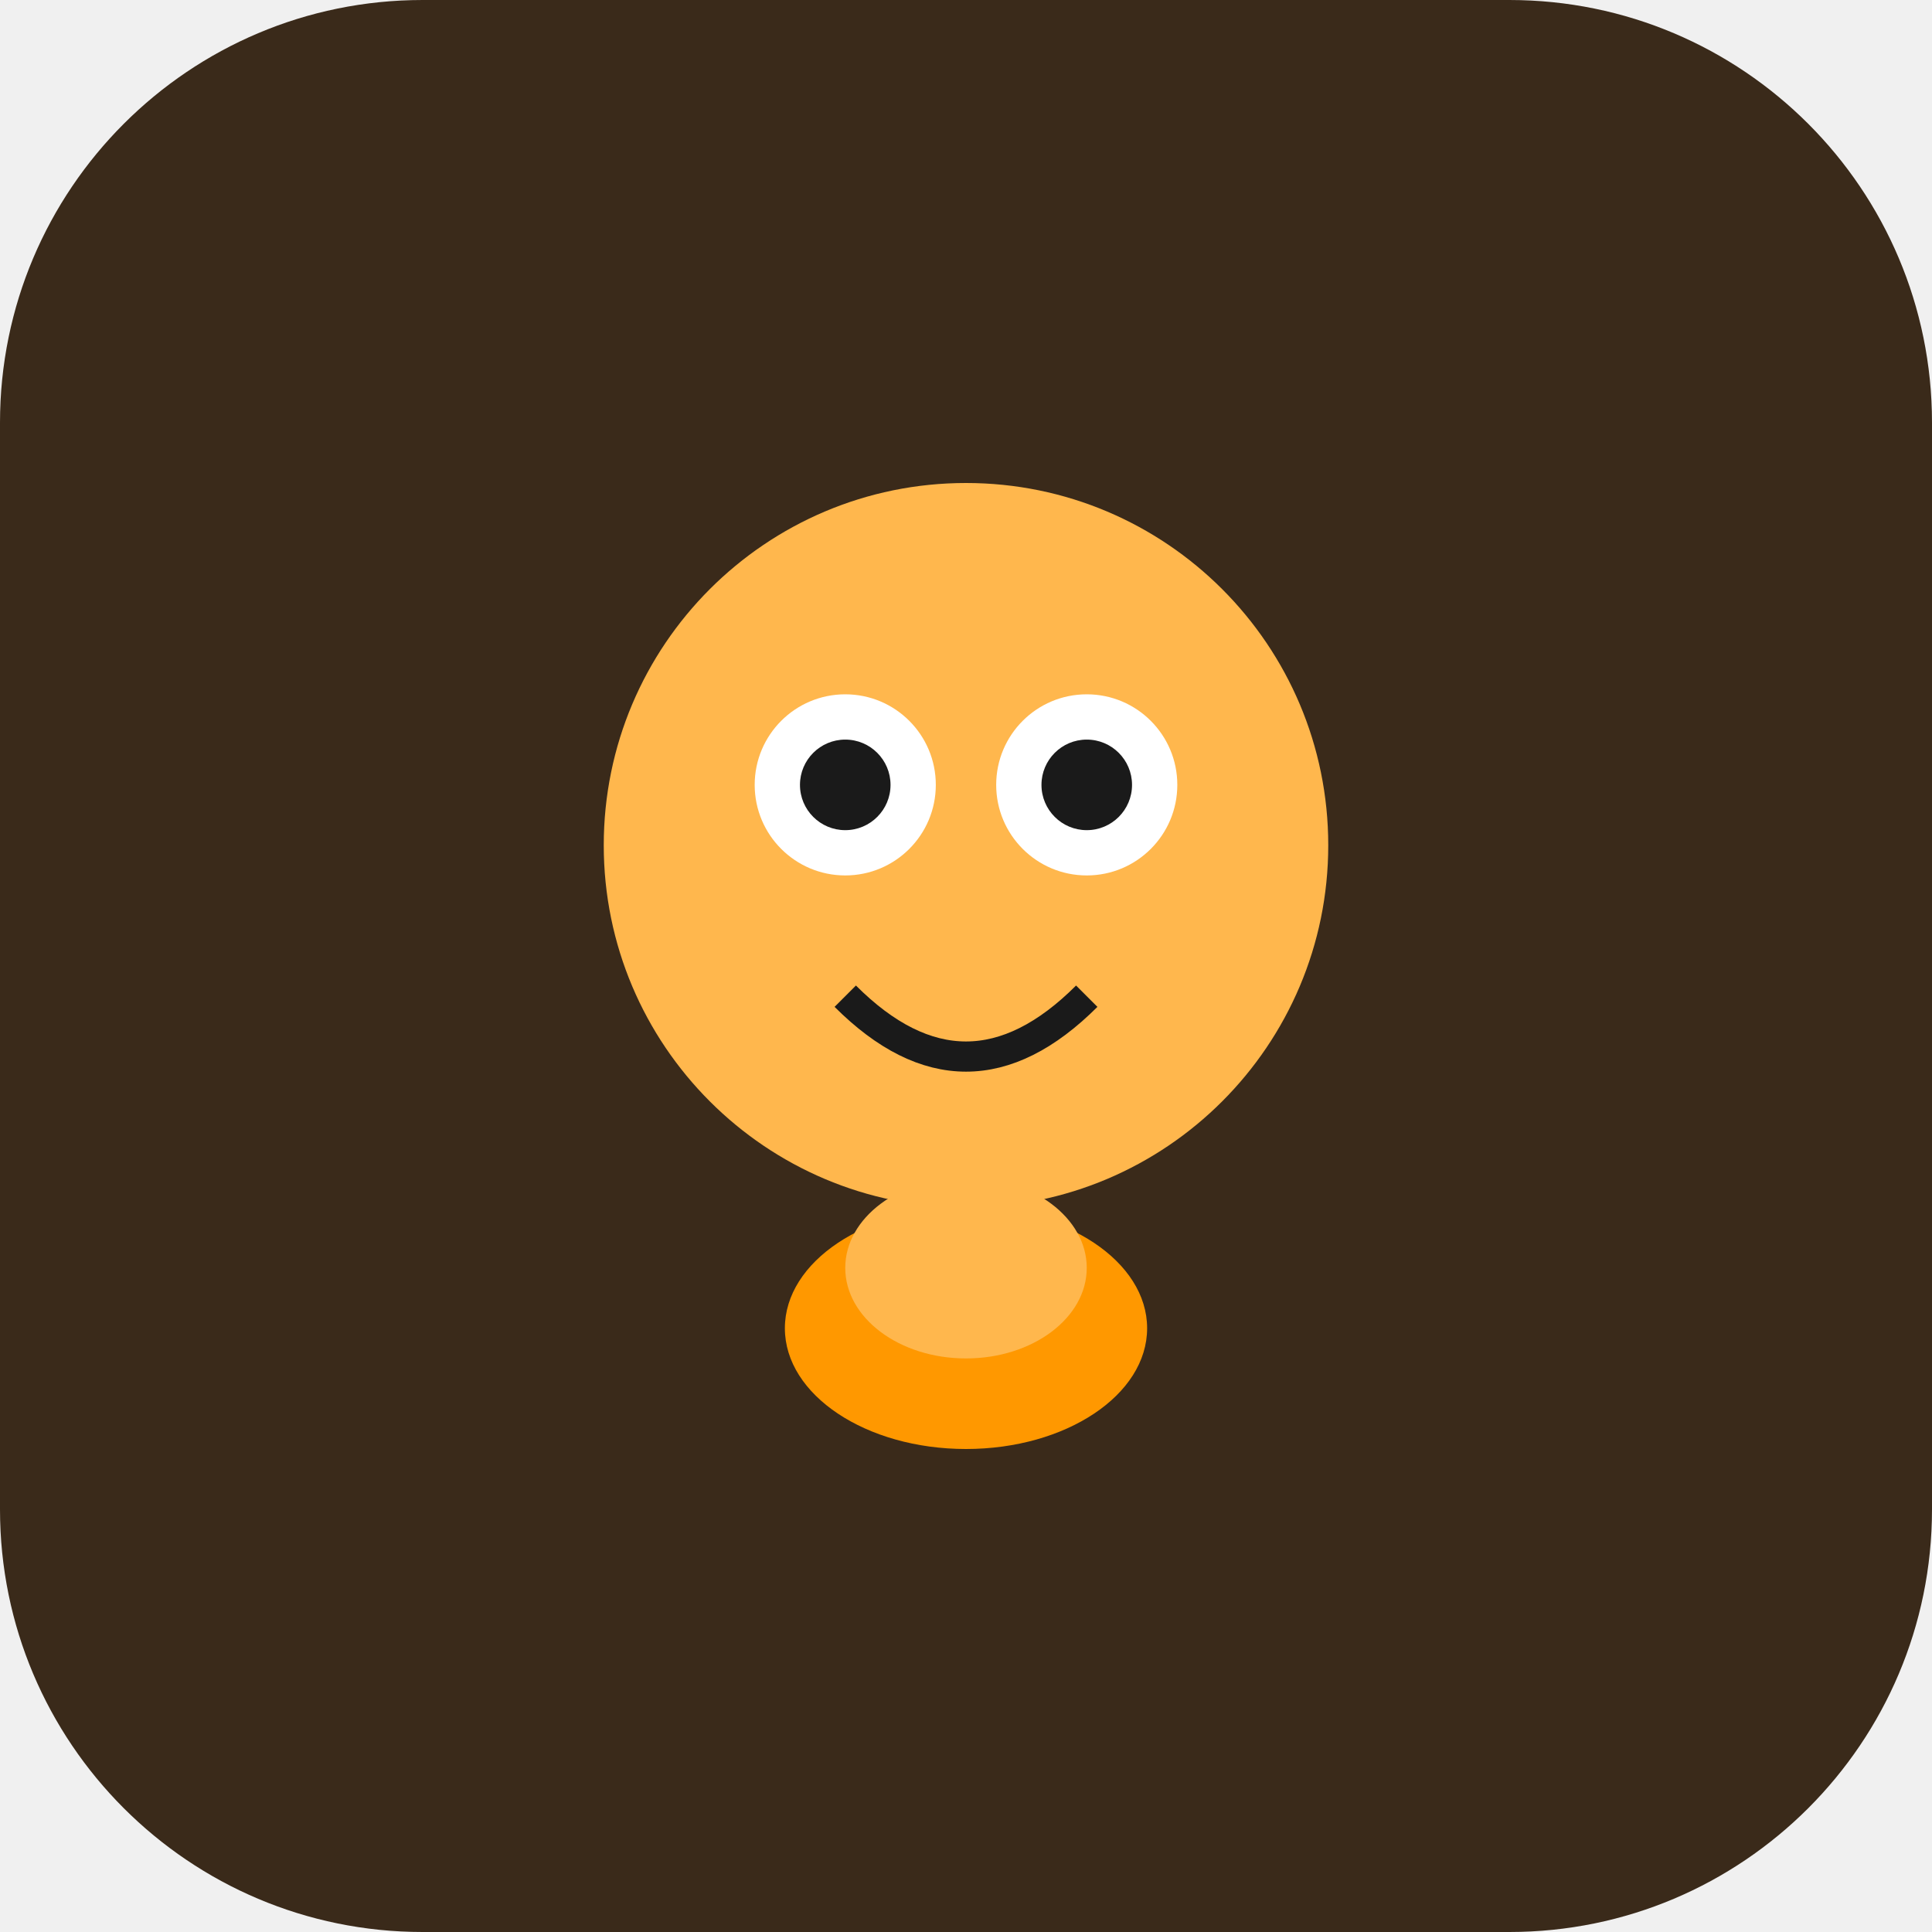
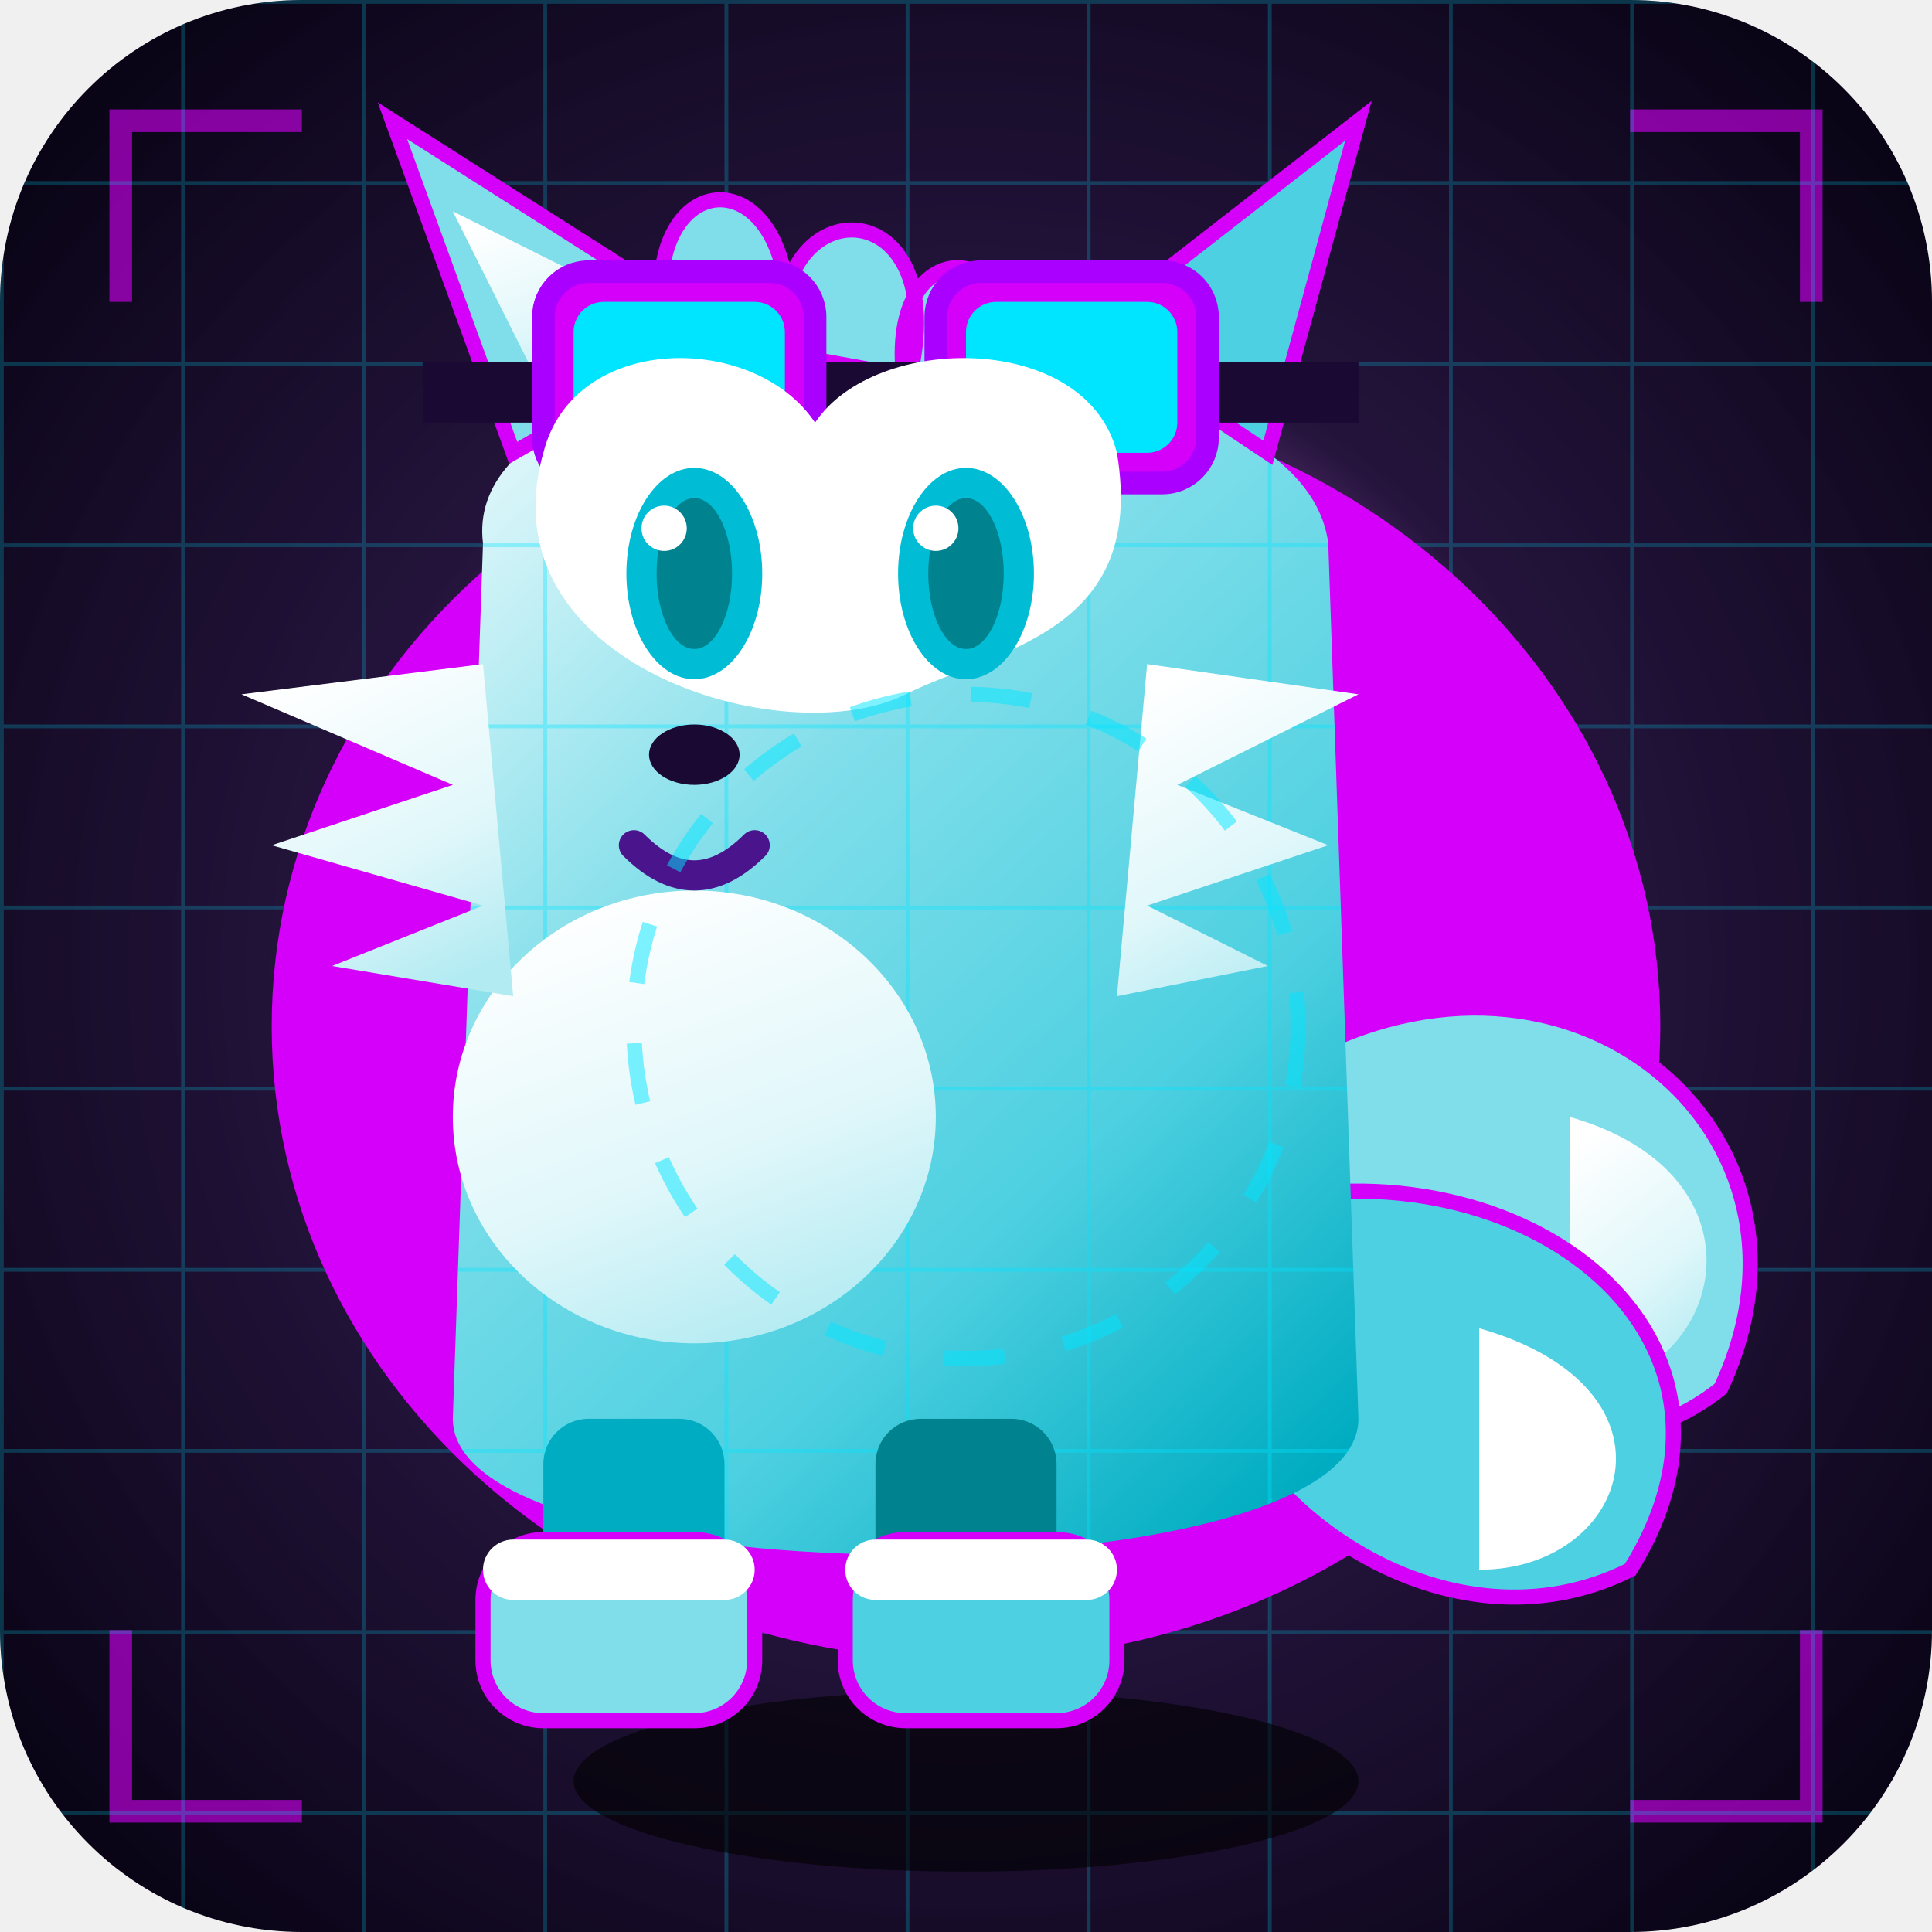
<svg xmlns="http://www.w3.org/2000/svg" viewBox="0 0 128 128" fill="none" aria-hidden="true">
+   <defs>
+     <radialGradient id="cyberBg" cx="50%" cy="50%" r="65%">
+       <stop offset="0%" stop-color="#D500F9" stop-opacity="0.3" />
+       <stop offset="50%" stop-color="#1A0933" stop-opacity="0.95" />
+       <stop offset="100%" stop-color="#080314" />
+     </radialGradient>
+     <linearGradient id="cyberBody" x1="15%" y1="0%" x2="85%" y2="100%">
+       <stop offset="0%" stop-color="#E0F7FA" />
+       <stop offset="35%" stop-color="#80DEEA" />
+       <stop offset="70%" stop-color="#4DD0E1" />
+       <stop offset="100%" stop-color="#00ACC1" />
+     </linearGradient>
+     <linearGradient id="whiteFur" x1="30%" y1="0%" x2="70%" y2="100%">
+       <stop offset="0%" stop-color="#FFFFFF" />
+       <stop offset="60%" stop-color="#E0F7FA" />
+       <stop offset="100%" stop-color="#B2EBF2" />
+     </linearGradient>
+     <pattern id="cyberGrid" width="12" height="12" patternUnits="userSpaceOnUse">
+       <path d="M 12 0 H 0 V 12" stroke="#00E5FF" stroke-width="0.5" opacity="0.35" />
+     </pattern>
+   </defs>
  <style>
-     .el { transform-box: fill-box; transform-origin: center; }
-     .bob { animation: bob 2.8s ease-in-out infinite; }
-     .floaty { animation: floaty 3.6s ease-in-out infinite; }
-     @keyframes bob { 0%,100% { transform: translateY(0); } 50% { transform: translateY(-3px); } }
-     @keyframes floaty { 0%,100% { transform: translateY(0); } 50% { transform: translateY(-5px); } }
-     @media (prefers-reduced-motion: reduce) { .el { animation: none !important; } }
+     .el{transform-box:fill-box;transform-origin:center}
+     .bob{animation:bob 2.8s ease-in-out infinite}
+     .blink{animation:blink 3.8s steps(1,end) infinite}
+     .pulse{animation:pulse 2s ease-in-out infinite}
+     .tail-wag{animation:wag 1.8s ease-in-out infinite alternate}
+     .glow{animation:glow 3s ease-in-out infinite}
+     @keyframes bob{0%,100%{transform:translateY(0)}50%{transform:translateY(-3px)}}
+     @keyframes blink{0%,92%,100%{transform:scaleY(1)}95%,98%{transform:scaleY(.1)}}
+     @keyframes pulse{0%,100%{opacity:.4;transform:scale(1)}50%{opacity:.8;transform:scale(1.03)}}
+     @keyframes wag{0%{transform:rotate(-8deg)}100%{transform:rotate(12deg)}}
+     @keyframes glow{0%,100%{opacity:.25}50%{opacity:.55}}
+     @media(prefers-reduced-motion:reduce){.el{animation:none!important}}
  </style>
-   <rect width="128" height="128" rx="28" fill="#3a2a1a" />
+   <rect width="128" height="128" rx="20" fill="url(#cyberBg)" />
+   <path d="M 8 20 V 8 H 20 M 108 8 H 120 V 20 M 120 108 V 120 H 108 M 20 120 H 8 V 108" stroke="#D500F9" stroke-width="1.5" fill="none" opacity="0.6" />
+   <rect width="128" height="128" rx="20" fill="url(#cyberGrid)" opacity="0.6" />
+   <ellipse class="glow" cx="64" cy="68" rx="46" ry="42" fill="#D500F9" />
  <g class="el bob">
-     <circle cx="64" cy="56" r="24" fill="#ffb74d" />
-     <circle cx="56" cy="52" r="6" fill="#fff" />
-     <circle cx="72" cy="52" r="6" fill="#fff" />
-     <circle cx="56" cy="52" r="3" fill="#1a1a1a" />
-     <circle cx="72" cy="52" r="3" fill="#1a1a1a" />
-     <path d="M56 66 Q64 74 72 66" stroke="#1a1a1a" stroke-width="2" fill="none" />
-     <g class="el floaty">
-       <ellipse cx="64" cy="88" rx="12" ry="8" fill="#ff9800" />
-       <ellipse cx="64" cy="84" rx="8" ry="6" fill="#ffb74d" />
+     <ellipse cx="64" cy="118" rx="26" ry="6" fill="#000000" opacity="0.6" />
+     <g class="el tail-wag" style="transform-origin: 85px 80px;">
+       <path d="M 86 70 C 104 60, 122 75, 114 92 C 104 100, 88 92, 84 82 Z" fill="#80DEEA" stroke="#D500F9" stroke-width="1" />
+       <path d="M 104 74 C 118 78, 114 92, 104 92 Z" fill="url(#whiteFur)" />
+       <path d="M 82 80 C 100 75, 118 88, 108 104 C 96 110, 82 100, 80 90 Z" fill="#4DD0E1" stroke="#D500F9" stroke-width="1" />
+       <path d="M 98 88 C 112 92, 108 104, 98 104 Z" fill="#FFFFFF" />
    </g>
-     <text x="64" y="68" text-anchor="middle" fill="#fff" font-size="10" font-weight="bold" opacity="0">LH</text>
+     <path d="M 32 36 C 30 20, 86 20, 88 36 L 90 94 C 90 106, 30 106, 30 94 Z" fill="url(#cyberBody)" />
+     <path d="M 32 36 C 30 20, 86 20, 88 36 L 90 94 C 90 106, 30 106, 30 94 Z" fill="url(#cyberGrid)" />
+     <path d="M 34 30 L 26 8 L 48 22 Z" fill="#80DEEA" stroke="#D500F9" stroke-width="1" />
+     <path d="M 36 26 L 30 14 L 44 21 Z" fill="url(#whiteFur)" />
+     <path d="M 72 22 L 90 8 L 84 30 Z" fill="#4DD0E1" stroke="#D500F9" stroke-width="1" />
+     <path d="M 44 22 C 42 10, 54 10, 52 24 C 50 12, 64 12, 60 26 C 58 14, 70 16, 66 26 Z" fill="#80DEEA" stroke="#D500F9" stroke-width="1" />
+     <rect x="28" y="24" width="62" height="4" fill="#1A0933" />
+     <rect x="36" y="18" width="18" height="14" rx="3" fill="#D500F9" stroke="#AA00FF" stroke-width="1.5" />
+     <rect x="38" y="20" width="14" height="10" rx="2" fill="#00E5FF" />
+     <rect x="62" y="18" width="18" height="14" rx="3" fill="#D500F9" stroke="#AA00FF" stroke-width="1.5" />
+     <rect x="64" y="20" width="14" height="10" rx="2" fill="#00E5FF" />
+     <ellipse cx="46" cy="74" rx="16" ry="15" fill="url(#whiteFur)" />
+     <path d="M 32 44 L 16 46 L 30 52 L 18 56 L 32 60 L 22 64 L 34 66 Z" fill="url(#whiteFur)" />
+     <path d="M 76 44 L 90 46 L 78 52 L 88 56 L 76 60 L 84 64 L 74 66 Z" fill="url(#whiteFur)" />
+     <ellipse cx="46" cy="50" rx="3" ry="2" fill="#1A0933" />
+     <path d="M 42 56 Q 46 60 50 56" stroke="#4A148C" stroke-width="2" stroke-linecap="round" fill="none" />
+     <path d="M 36 30 C 32 44, 52 50, 60 46 C 66 43, 76 42, 74 30 C 72 22, 58 22, 54 28 C 50 22, 38 22, 36 30 Z" fill="#FFFFFF" />
+     <g class="el blink">
+       <ellipse cx="46" cy="38" rx="4.5" ry="7" fill="#00BCD4" />
+       <ellipse cx="46" cy="38" rx="2.5" ry="5" fill="#00838F" />
+       <circle cx="44" cy="35" r="1.5" fill="#FFFFFF" />
+       <ellipse cx="64" cy="38" rx="4.5" ry="7" fill="#00BCD4" />
+       <ellipse cx="64" cy="38" rx="2.5" ry="5" fill="#00838F" />
+       <circle cx="62" cy="35" r="1.5" fill="#FFFFFF" />
+     </g>
+     <rect x="36" y="94" width="12" height="12" rx="3" fill="#00ACC1" />
+     <rect x="32" y="102" width="18" height="12" rx="4" fill="#80DEEA" stroke="#D500F9" stroke-width="1" />
+     <rect x="32" y="102" width="18" height="4" rx="2" fill="#FFFFFF" />
+     <rect x="58" y="94" width="12" height="12" rx="3" fill="#00838F" />
+     <rect x="56" y="102" width="18" height="12" rx="4" fill="#4DD0E1" stroke="#D500F9" stroke-width="1" />
+     <rect x="56" y="102" width="18" height="4" rx="2" fill="#FFFFFF" />
+     <circle class="pulse" cx="64" cy="68" r="22" stroke="#00E5FF" stroke-width="1" stroke-dasharray="4 4" fill="none" opacity="0.5" />
  </g>
</svg>
